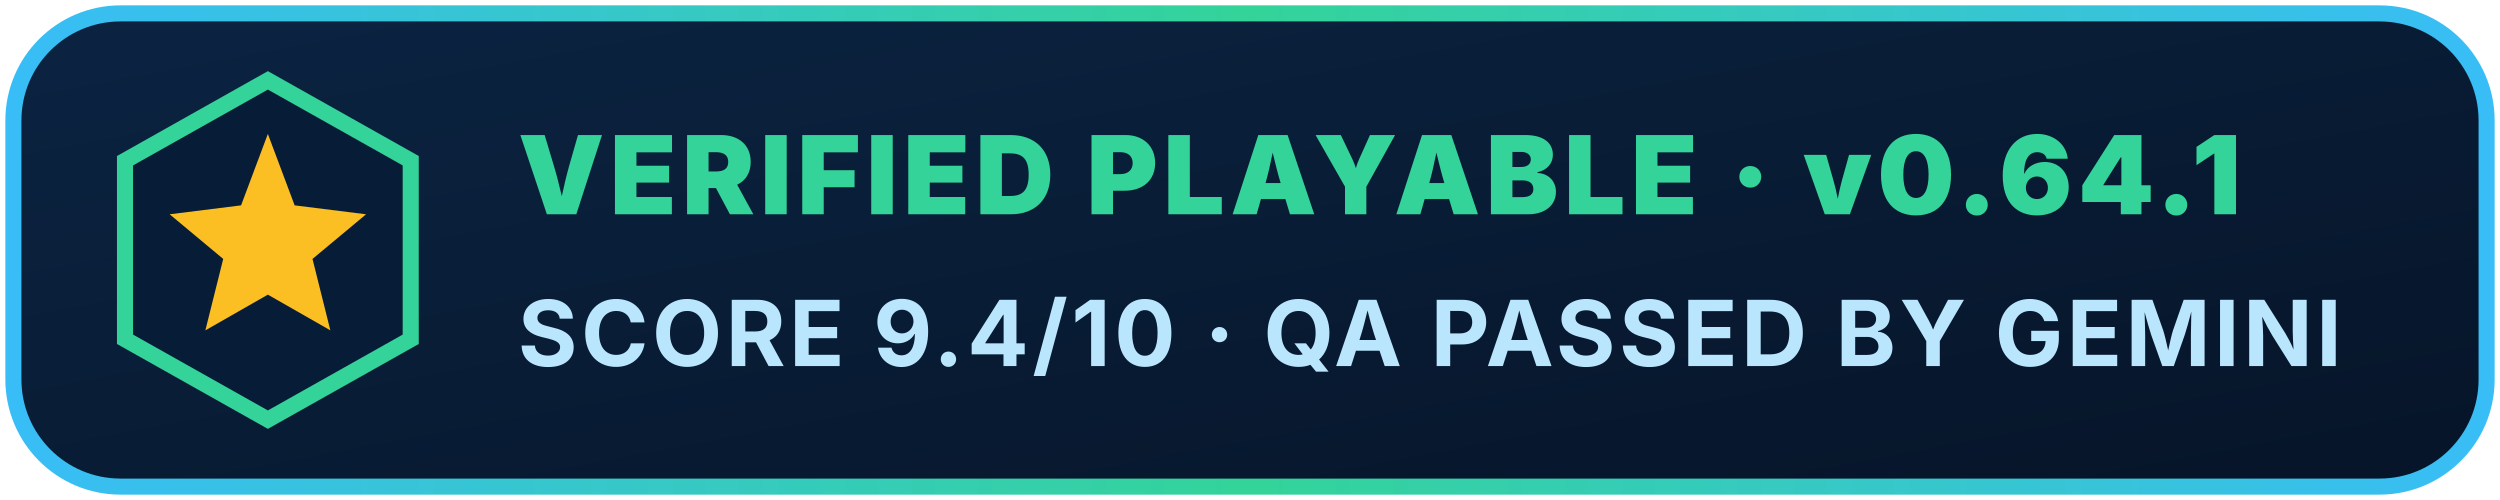
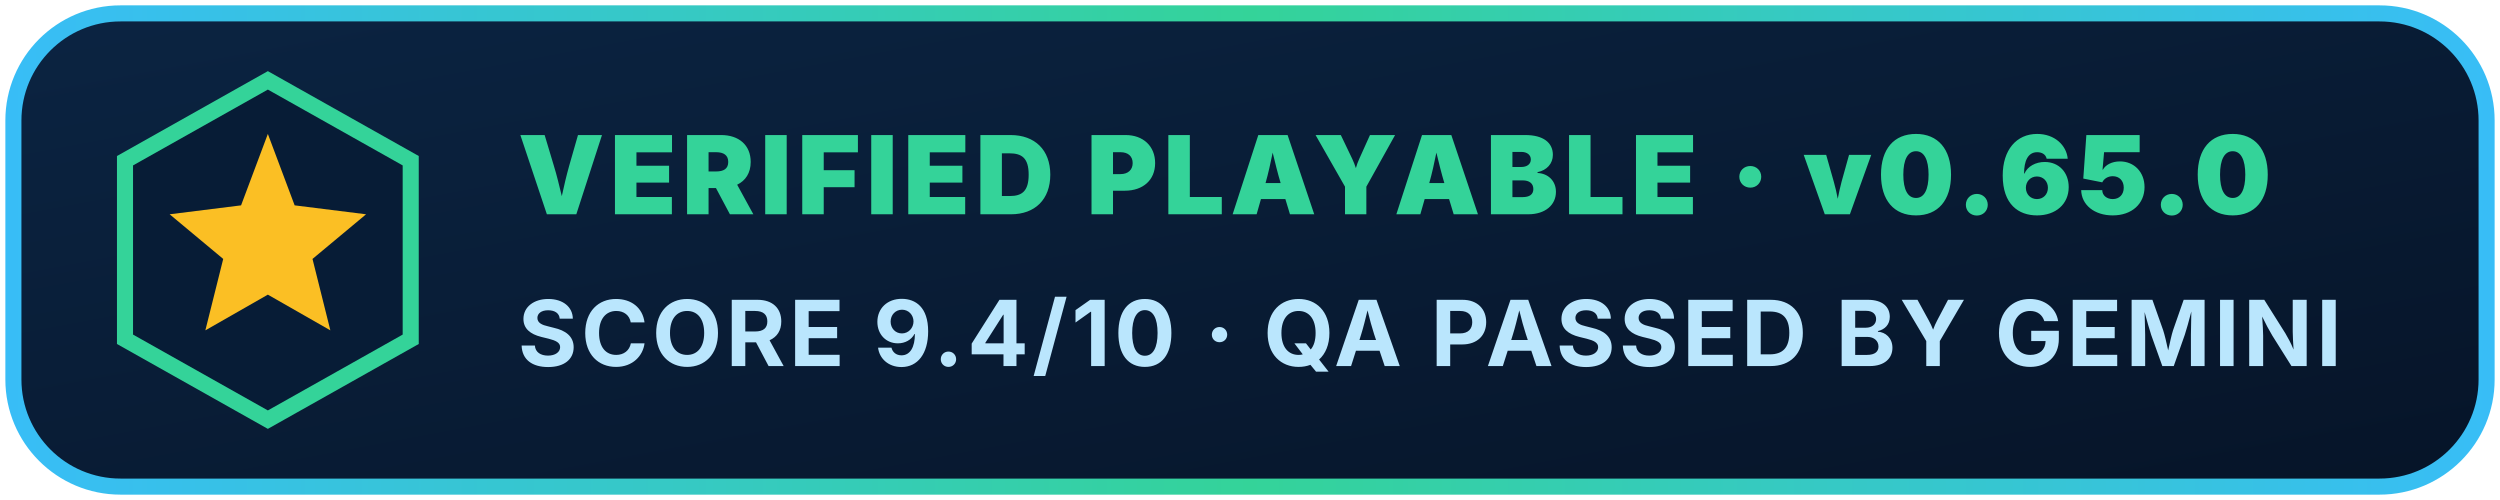
- <svg xmlns="http://www.w3.org/2000/svg" viewBox="0 0 280 56" width="280" height="56" role="img" aria-label="NET FORGE v0.64.1 Verified Playable - Score 9.4/10 - Tested by Gemini QA Passed">
+ <svg xmlns="http://www.w3.org/2000/svg" viewBox="0 0 280 56" width="280" height="56" role="img" aria-label="NET FORGE v0.65.0 Verified Playable - Score 9.4/10 - Tested by Gemini QA Passed">
  <defs>
    <linearGradient id="bgb" x1="0" y1="0" x2="1" y2="1">
      <stop offset="0%" stop-color="#0b2442" />
      <stop offset="100%" stop-color="#061428" />
    </linearGradient>
    <linearGradient id="rimb" x1="0" y1="0" x2="1" y2="0">
      <stop offset="0%" stop-color="#38bdf8" />
      <stop offset="50%" stop-color="#34d399" />
      <stop offset="100%" stop-color="#38bdf8" />
    </linearGradient>
  </defs>
  <rect x="1.5" y="1.5" width="277" height="53" rx="12" fill="url(#bgb)" stroke="url(#rimb)" stroke-width="1.8" />
  <polygon points="30,9 46,18 46,38 30,47 14,38 14,18" fill="#071c36" stroke="#34d399" stroke-width="1.8" />
  <polygon points="30,15 33,23 41,24 35,29 37,37 30,33 23,37 25,29 19,24 27,23" fill="#fbbf24" />
-   <text x="58" y="24" font-family="system-ui,-apple-system,sans-serif" font-size="12.2" font-weight="900" fill="#34d399" letter-spacing="0.6">VERIFIED PLAYABLE · v0.64.1</text>
+   <text x="58" y="24" font-family="system-ui,-apple-system,sans-serif" font-size="12.2" font-weight="900" fill="#34d399" letter-spacing="0.6">VERIFIED PLAYABLE · v0.65.0</text>
  <text x="58" y="41" font-family="system-ui,-apple-system,sans-serif" font-size="10.2" font-weight="700" fill="#bae6fd" letter-spacing="0.4">SCORE 9.4/10 · QA PASSED BY GEMINI</text>
</svg>
